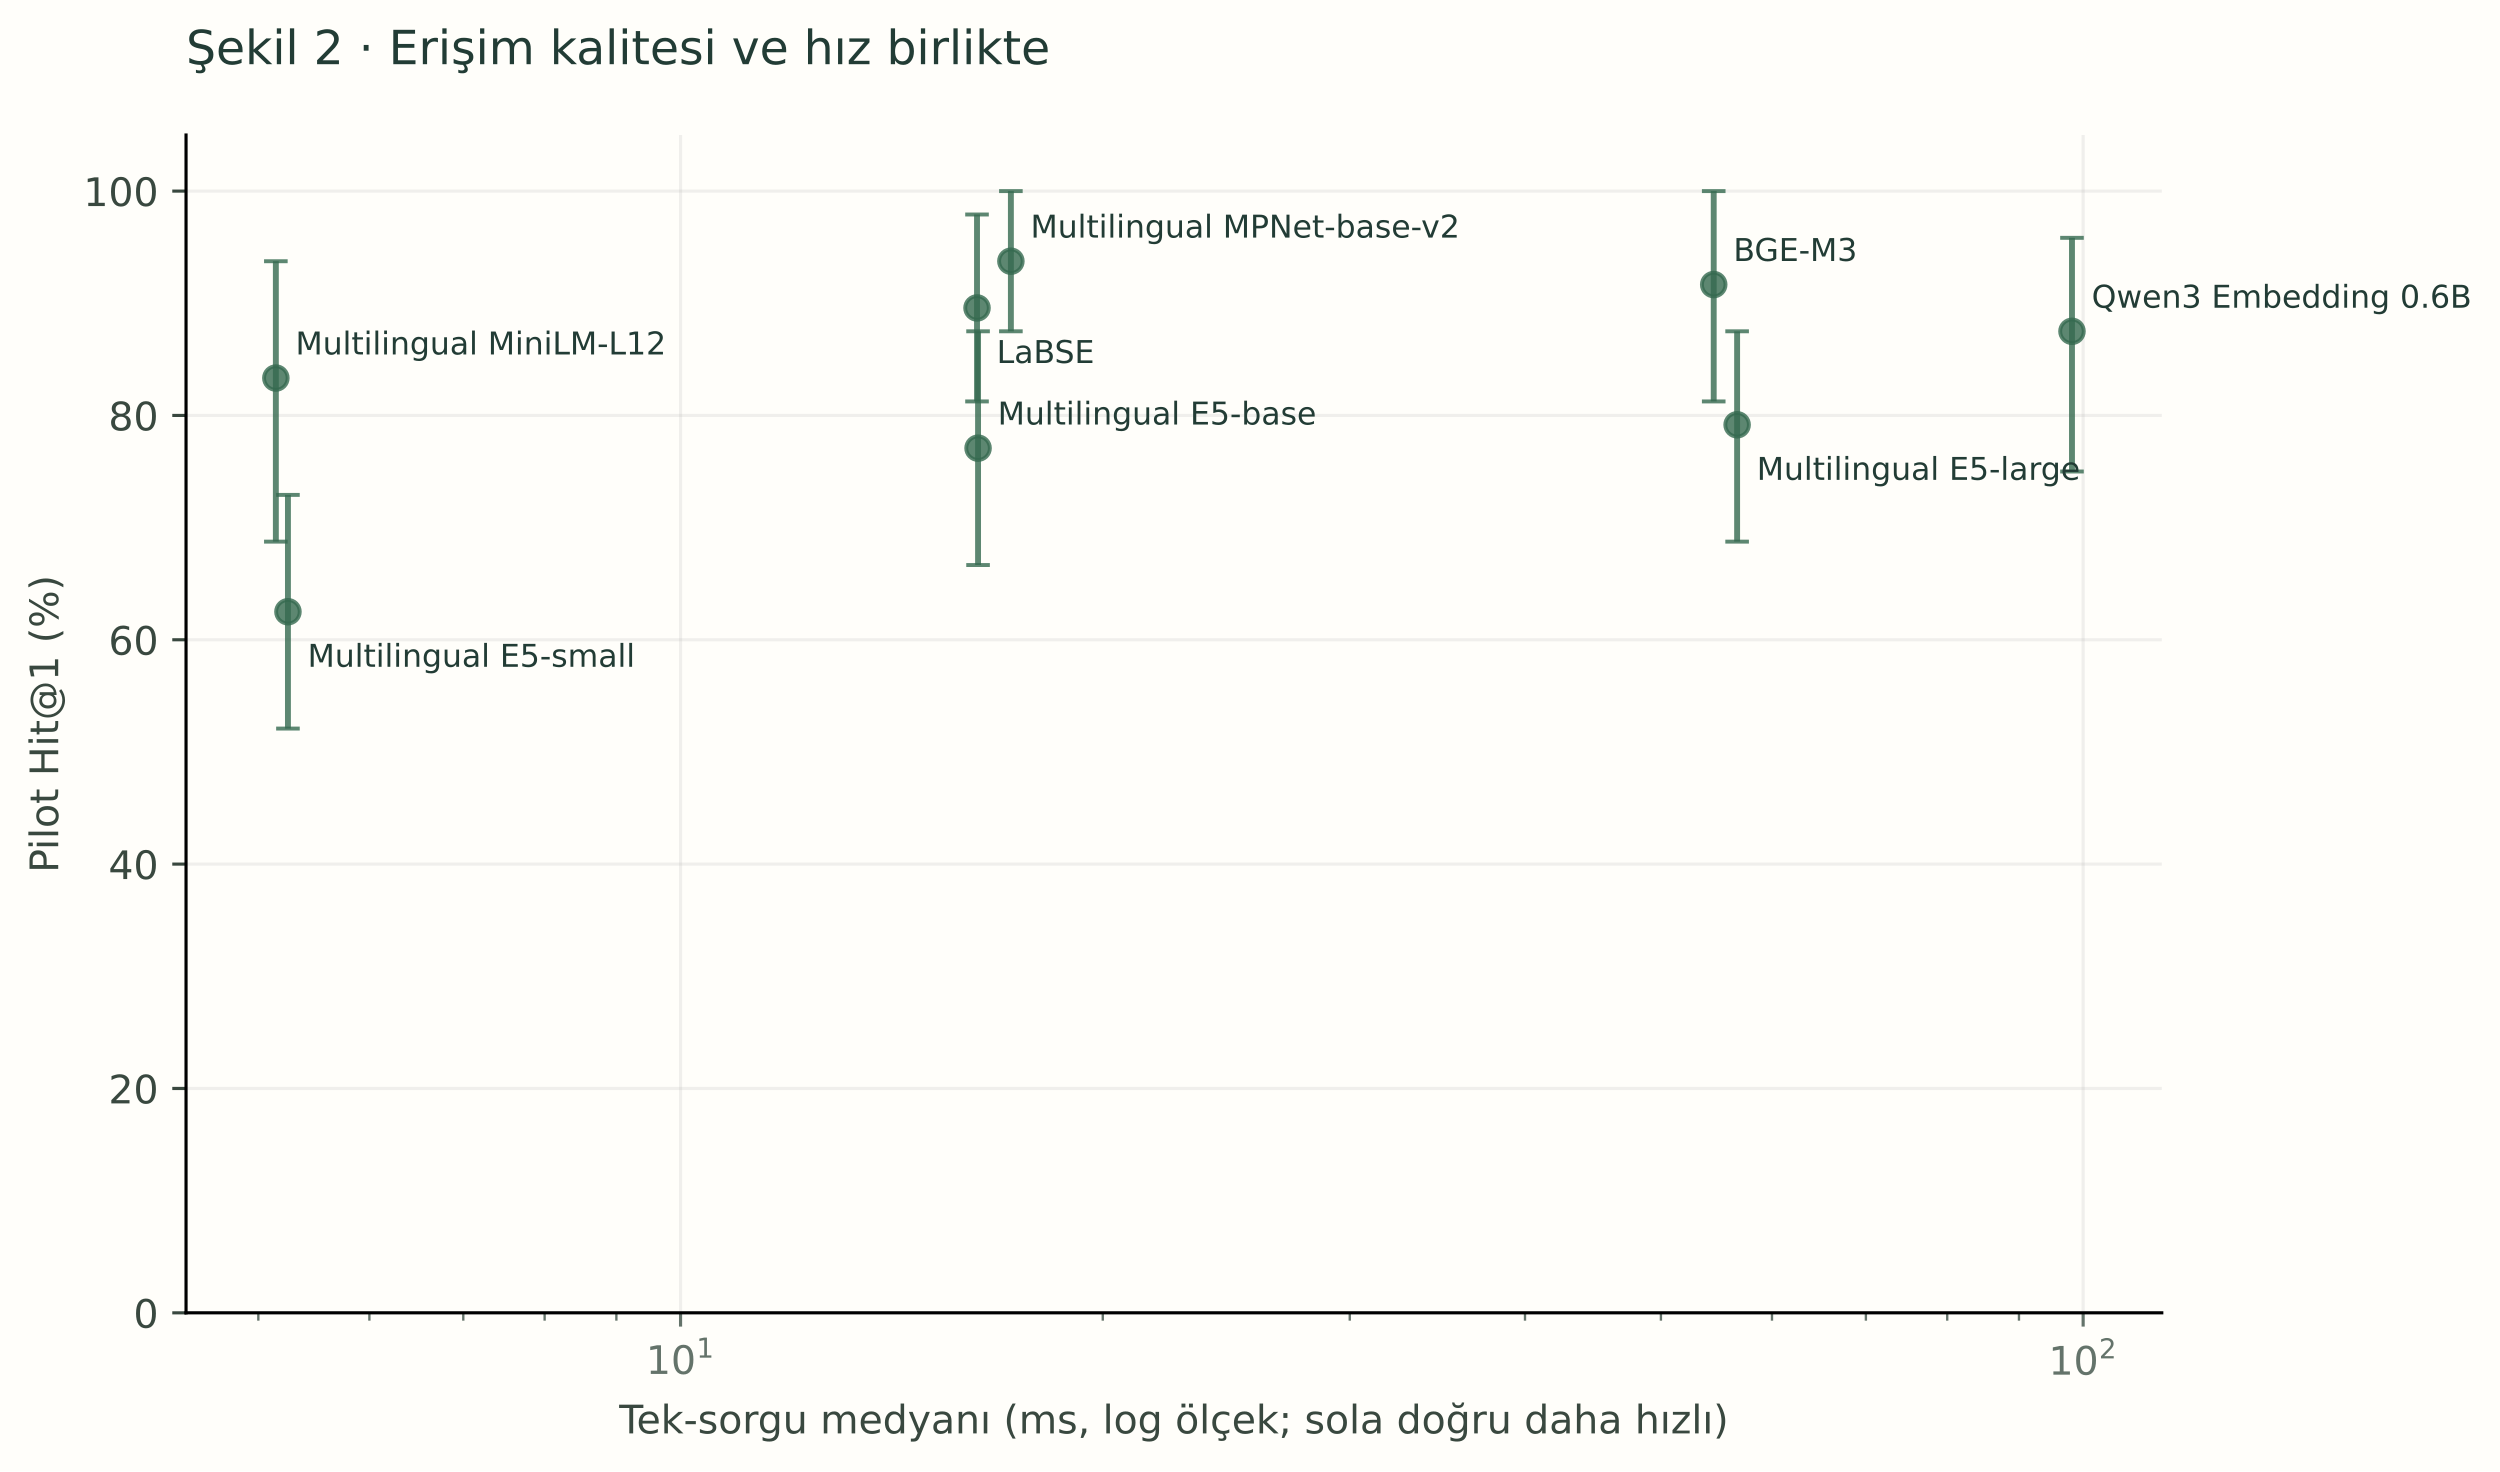
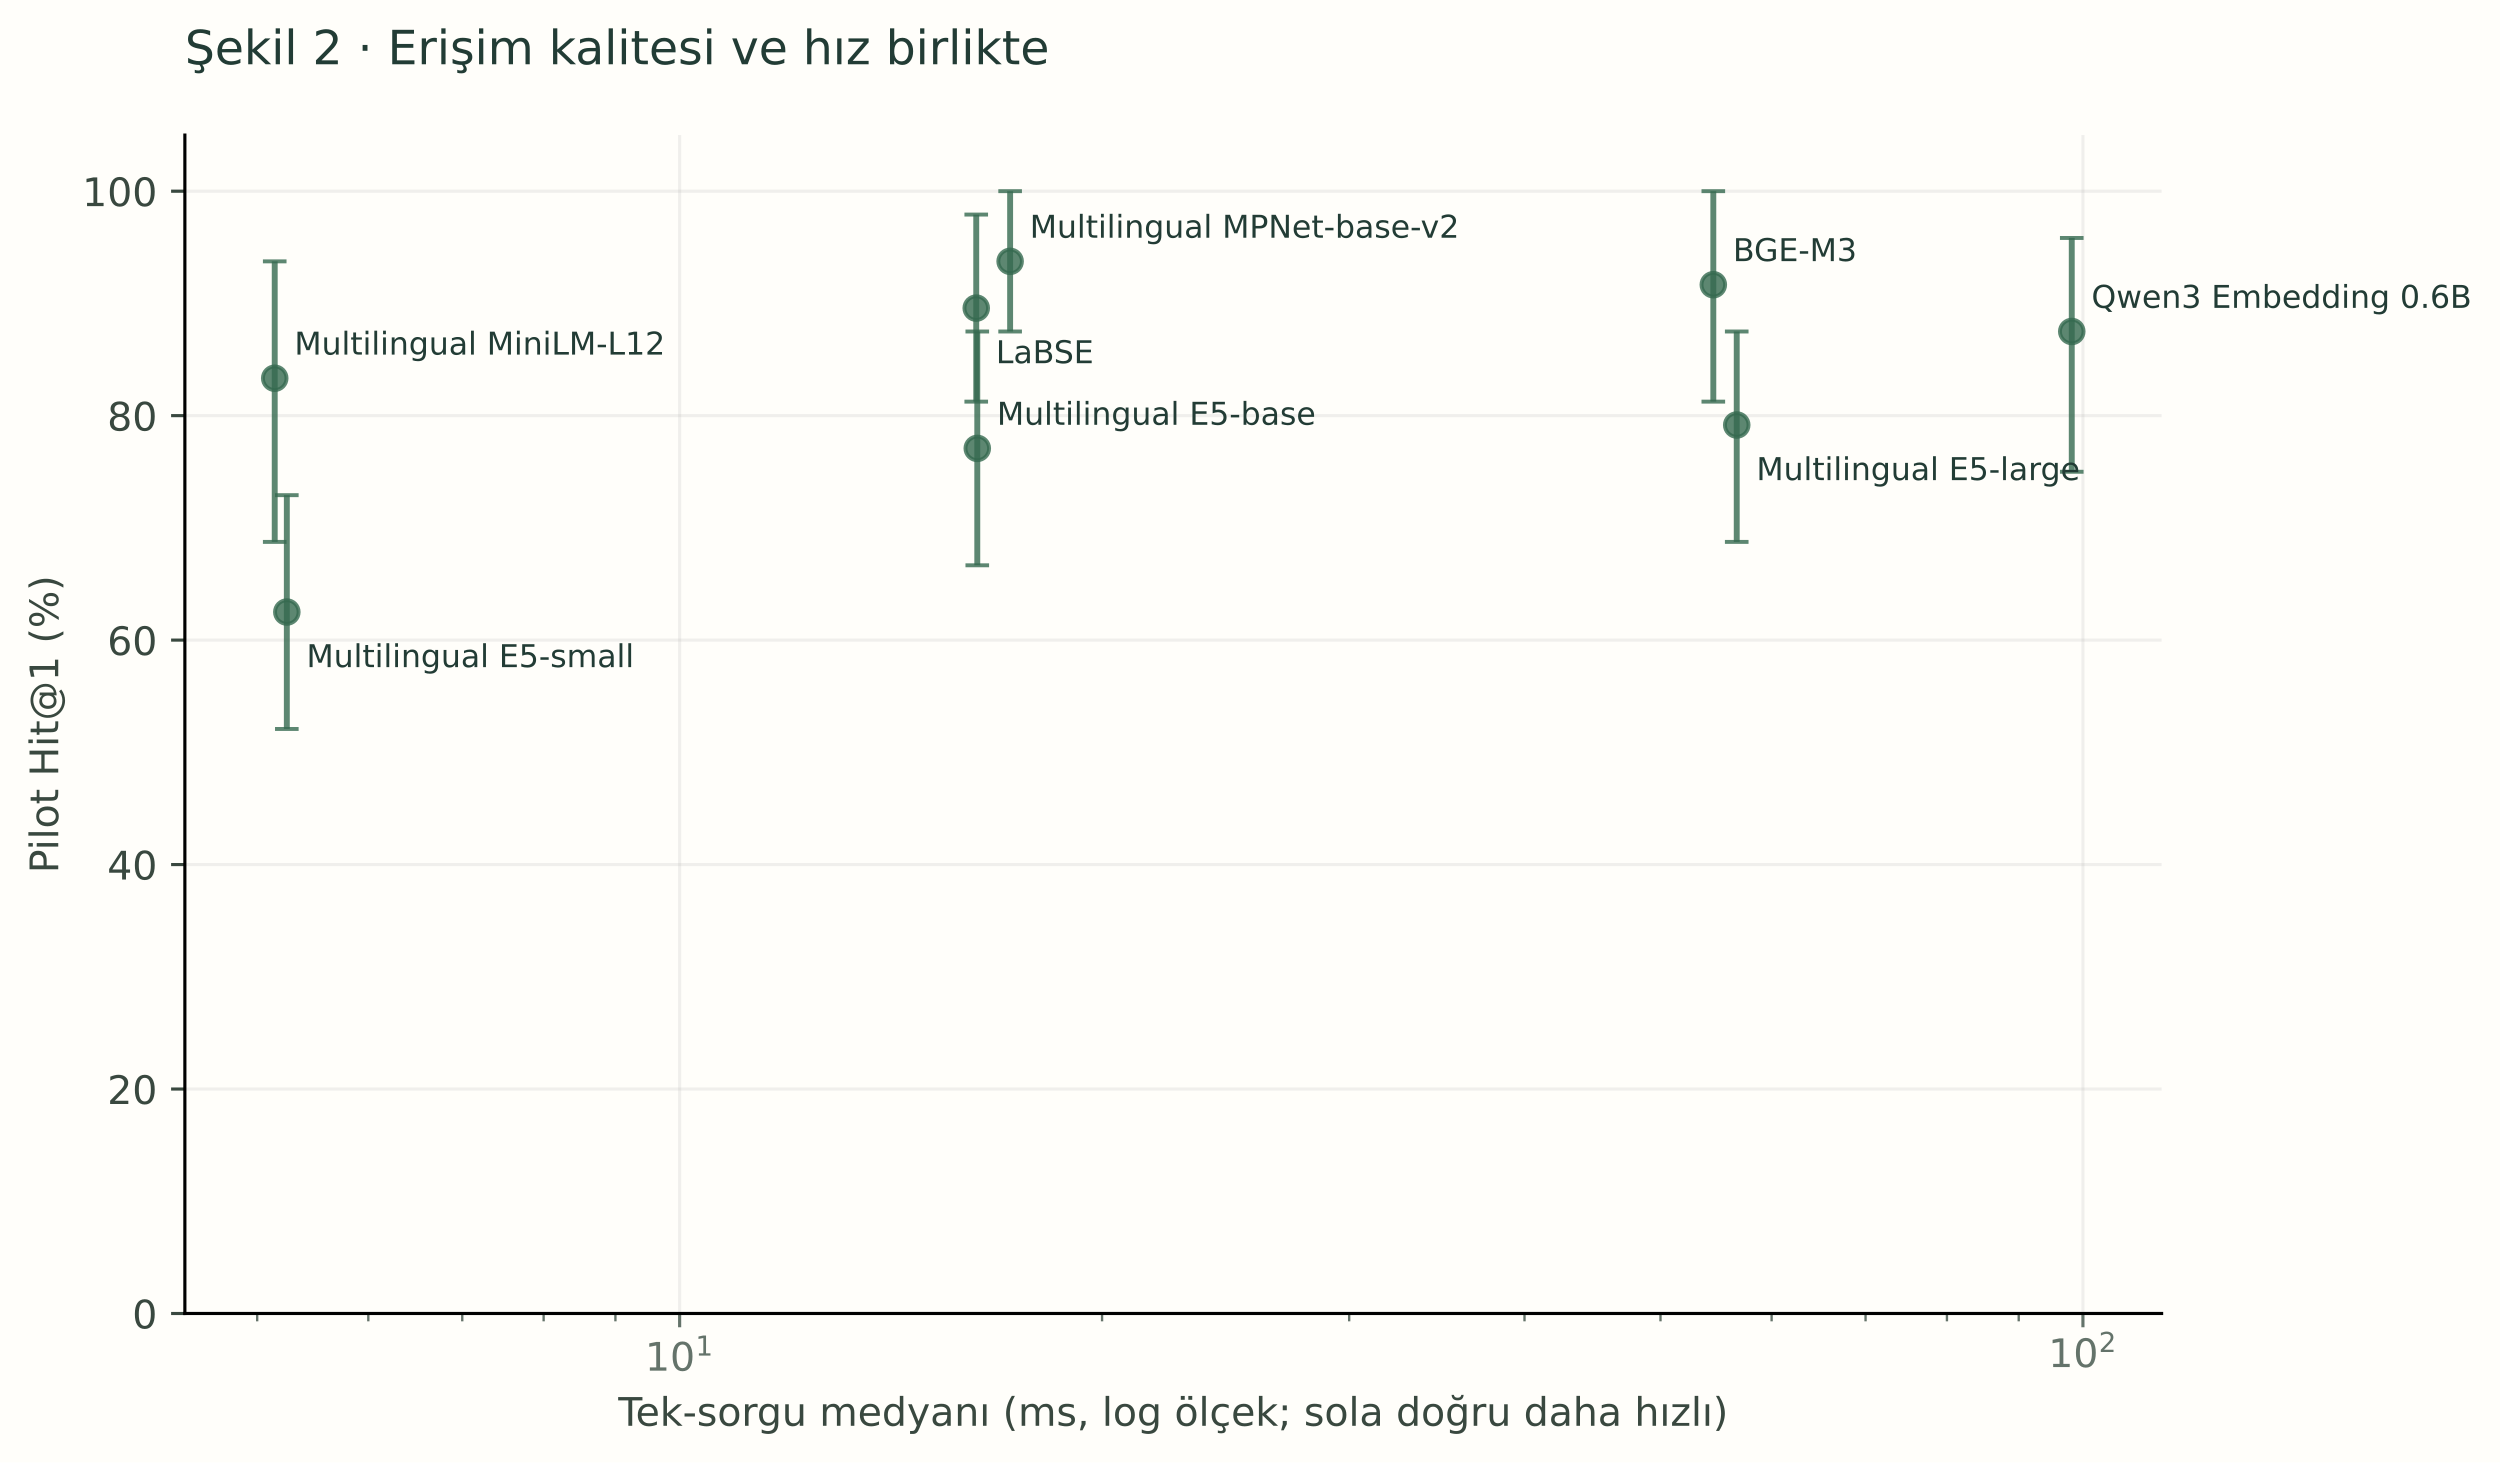
- <svg xmlns="http://www.w3.org/2000/svg" xmlns:xlink="http://www.w3.org/1999/xlink" width="635.457pt" height="373.95pt" viewBox="0 0 635.457 373.95" version="1.1">
+ <svg xmlns="http://www.w3.org/2000/svg" xmlns:xlink="http://www.w3.org/1999/xlink" width="635.135pt" height="371.503pt" viewBox="0 0 635.135 371.503" version="1.1">
  <defs>
    <style type="text/css">*{stroke-linejoin: round; stroke-linecap: butt}</style>
  </defs>
  <g id="figure_1">
    <g id="patch_1">
-       <path d="M 0 373.95  L 635.457 373.95  L 635.457 0  L 0 0  z " style="fill: #fffefa" />
+       <path d="M 0 371.503 L 635.135 371.503 L 635.135 0 L 0 0 z " style="fill: #fffefa" />
    </g>
    <g id="axes_1">
      <g id="patch_2">
-         <path d="M 47.288 333.694  L 549.488 333.694  L 549.488 34.318  L 47.288 34.318  z " style="fill: #fffefa" />
+         <path d="M 46.966 333.694 L 549.166 333.694 L 549.166 34.318 L 46.966 34.318 z " style="fill: #fffefa" />
      </g>
      <g id="matplotlib.axis_1">
        <g id="xtick_1">
          <g id="line2d_1">
-             <path d="M 172.985 333.694  L 172.985 34.318  " clip-path="url(#pa317fb323f)" style="fill: none; stroke: #b0b0b0; stroke-opacity: 0.18; stroke-width: 0.8; stroke-linecap: square" />
+             <path d="M 172.662 333.694 L 172.662 34.318 " clip-path="url(#p6f4ee77a2a)" style="fill: none; stroke: #b0b0b0; stroke-opacity: 0.18; stroke-width: 0.8; stroke-linecap: square" />
          </g>
          <g id="line2d_2">
            <defs>
-               <path id="m58c24689d5" d="M 0 0  L 0 3.5  " style="stroke: #64736a; stroke-width: 0.8" />
+               <path id="m8e8572e0f1" d="M 0 0 L 0 3.5 " style="stroke: #64736a; stroke-width: 0.8" />
            </defs>
            <g>
-               <use xlink:href="#m58c24689d5" x="172.985" y="333.694" style="fill: #64736a; stroke: #64736a; stroke-width: 0.8" />
+               <use xlink:href="#m8e8572e0f1" x="172.662" y="333.694" style="fill: #64736a; stroke: #64736a; stroke-width: 0.8" />
            </g>
          </g>
          <g id="text_1">
-             <g style="fill: #64736a" transform="translate(164.1848 349.9941)">
+             <g style="fill: #64736a" transform="translate(163.8622 348.2926)">
              <text>
-                 <tspan x="0" y="-0.762" style="font-size: 10px; font-family: 'DejaVu Sans'; fill: #64736a">1</tspan>
-                 <tspan x="6.362" y="-0.762" style="font-size: 10px; font-family: 'DejaVu Sans'; fill: #64736a">0</tspan>
-                 <tspan x="12.82" y="-4.892" style="font-size: 7px; font-family: 'DejaVu Sans'; fill: #64736a">1</tspan>
+                 <tspan style="font: 10px 'DejaVu Sans'" x="0 6.362" y="-0.064">10</tspan>
+                 <tspan style="font: 7px 'DejaVu Sans'" x="12.82" y="-3.892">1</tspan>
              </text>
            </g>
          </g>
        </g>
        <g id="xtick_2">
          <g id="line2d_3">
-             <path d="M 529.5 333.694  L 529.5 34.318  " clip-path="url(#pa317fb323f)" style="fill: none; stroke: #b0b0b0; stroke-opacity: 0.18; stroke-width: 0.8; stroke-linecap: square" />
+             <path d="M 529.178 333.694 L 529.178 34.318 " clip-path="url(#p6f4ee77a2a)" style="fill: none; stroke: #b0b0b0; stroke-opacity: 0.18; stroke-width: 0.8; stroke-linecap: square" />
          </g>
          <g id="line2d_4">
            <g>
-               <use xlink:href="#m58c24689d5" x="529.5" y="333.694" style="fill: #64736a; stroke: #64736a; stroke-width: 0.8" />
+               <use xlink:href="#m8e8572e0f1" x="529.178" y="333.694" style="fill: #64736a; stroke: #64736a; stroke-width: 0.8" />
            </g>
          </g>
          <g id="text_2">
-             <g style="fill: #64736a" transform="translate(520.7003 350.0941)">
+             <g style="fill: #64736a" transform="translate(520.3777 348.2926)">
              <text>
-                 <tspan x="0" y="-0.675" style="font-size: 10px; font-family: 'DejaVu Sans'; fill: #64736a">1</tspan>
-                 <tspan x="6.362" y="-0.675" style="font-size: 10px; font-family: 'DejaVu Sans'; fill: #64736a">0</tspan>
-                 <tspan x="12.82" y="-4.805" style="font-size: 7px; font-family: 'DejaVu Sans'; fill: #64736a">2</tspan>
+                 <tspan style="font: 10px 'DejaVu Sans'" x="0 6.362" y="-0.977">10</tspan>
+                 <tspan style="font: 7px 'DejaVu Sans'" x="12.82" y="-4.805">2</tspan>
              </text>
            </g>
          </g>
        </g>
        <g id="xtick_3">
          <g id="line2d_5">
            <defs>
-               <path id="m6a6a7a6821" d="M 0 0  L 0 2  " style="stroke: #64736a; stroke-width: 0.6" />
+               <path id="m4a094c5d0c" d="M 0 0 L 0 2 " style="stroke: #64736a; stroke-width: 0.6" />
            </defs>
            <g>
-               <use xlink:href="#m6a6a7a6821" x="65.663" y="333.694" style="fill: #64736a; stroke: #64736a; stroke-width: 0.6" />
+               <use xlink:href="#m4a094c5d0c" x="65.34" y="333.694" style="fill: #64736a; stroke: #64736a; stroke-width: 0.6" />
            </g>
          </g>
        </g>
        <g id="xtick_4">
          <g id="line2d_6">
            <g>
-               <use xlink:href="#m6a6a7a6821" x="93.892" y="333.694" style="fill: #64736a; stroke: #64736a; stroke-width: 0.6" />
+               <use xlink:href="#m4a094c5d0c" x="93.57" y="333.694" style="fill: #64736a; stroke: #64736a; stroke-width: 0.6" />
            </g>
          </g>
        </g>
        <g id="xtick_5">
          <g id="line2d_7">
            <g>
-               <use xlink:href="#m6a6a7a6821" x="117.76" y="333.694" style="fill: #64736a; stroke: #64736a; stroke-width: 0.6" />
+               <use xlink:href="#m4a094c5d0c" x="117.437" y="333.694" style="fill: #64736a; stroke: #64736a; stroke-width: 0.6" />
            </g>
          </g>
        </g>
        <g id="xtick_6">
          <g id="line2d_8">
            <g>
-               <use xlink:href="#m6a6a7a6821" x="138.435" y="333.694" style="fill: #64736a; stroke: #64736a; stroke-width: 0.6" />
+               <use xlink:href="#m4a094c5d0c" x="138.112" y="333.694" style="fill: #64736a; stroke: #64736a; stroke-width: 0.6" />
            </g>
          </g>
        </g>
        <g id="xtick_7">
          <g id="line2d_9">
            <g>
-               <use xlink:href="#m6a6a7a6821" x="156.672" y="333.694" style="fill: #64736a; stroke: #64736a; stroke-width: 0.6" />
+               <use xlink:href="#m4a094c5d0c" x="156.349" y="333.694" style="fill: #64736a; stroke: #64736a; stroke-width: 0.6" />
            </g>
          </g>
        </g>
        <g id="xtick_8">
          <g id="line2d_10">
            <g>
-               <use xlink:href="#m6a6a7a6821" x="280.307" y="333.694" style="fill: #64736a; stroke: #64736a; stroke-width: 0.6" />
+               <use xlink:href="#m4a094c5d0c" x="279.984" y="333.694" style="fill: #64736a; stroke: #64736a; stroke-width: 0.6" />
            </g>
          </g>
        </g>
        <g id="xtick_9">
          <g id="line2d_11">
            <g>
-               <use xlink:href="#m6a6a7a6821" x="343.086" y="333.694" style="fill: #64736a; stroke: #64736a; stroke-width: 0.6" />
+               <use xlink:href="#m4a094c5d0c" x="342.763" y="333.694" style="fill: #64736a; stroke: #64736a; stroke-width: 0.6" />
            </g>
          </g>
        </g>
        <g id="xtick_10">
          <g id="line2d_12">
            <g>
-               <use xlink:href="#m6a6a7a6821" x="387.629" y="333.694" style="fill: #64736a; stroke: #64736a; stroke-width: 0.6" />
+               <use xlink:href="#m4a094c5d0c" x="387.306" y="333.694" style="fill: #64736a; stroke: #64736a; stroke-width: 0.6" />
            </g>
          </g>
        </g>
        <g id="xtick_11">
          <g id="line2d_13">
            <g>
-               <use xlink:href="#m6a6a7a6821" x="422.178" y="333.694" style="fill: #64736a; stroke: #64736a; stroke-width: 0.6" />
+               <use xlink:href="#m4a094c5d0c" x="421.856" y="333.694" style="fill: #64736a; stroke: #64736a; stroke-width: 0.6" />
            </g>
          </g>
        </g>
        <g id="xtick_12">
          <g id="line2d_14">
            <g>
-               <use xlink:href="#m6a6a7a6821" x="450.408" y="333.694" style="fill: #64736a; stroke: #64736a; stroke-width: 0.6" />
+               <use xlink:href="#m4a094c5d0c" x="450.085" y="333.694" style="fill: #64736a; stroke: #64736a; stroke-width: 0.6" />
            </g>
          </g>
        </g>
        <g id="xtick_13">
          <g id="line2d_15">
            <g>
-               <use xlink:href="#m6a6a7a6821" x="474.275" y="333.694" style="fill: #64736a; stroke: #64736a; stroke-width: 0.6" />
+               <use xlink:href="#m4a094c5d0c" x="473.953" y="333.694" style="fill: #64736a; stroke: #64736a; stroke-width: 0.6" />
            </g>
          </g>
        </g>
        <g id="xtick_14">
          <g id="line2d_16">
            <g>
-               <use xlink:href="#m6a6a7a6821" x="494.95" y="333.694" style="fill: #64736a; stroke: #64736a; stroke-width: 0.6" />
+               <use xlink:href="#m4a094c5d0c" x="494.628" y="333.694" style="fill: #64736a; stroke: #64736a; stroke-width: 0.6" />
            </g>
          </g>
        </g>
        <g id="xtick_15">
          <g id="line2d_17">
            <g>
-               <use xlink:href="#m6a6a7a6821" x="513.187" y="333.694" style="fill: #64736a; stroke: #64736a; stroke-width: 0.6" />
+               <use xlink:href="#m4a094c5d0c" x="512.864" y="333.694" style="fill: #64736a; stroke: #64736a; stroke-width: 0.6" />
            </g>
          </g>
        </g>
        <g id="text_3">
-           <text style="font-size: 10px; font-family: 'DejaVu Sans'; text-anchor: middle; fill: #39483f" x="298.388" y="364.348" transform="rotate(-0 298.3883 364.348)">Tek-sorgu medyanı (ms, log ölçek; sola doğru daha hızlı)</text>
+           <text style="fill: #39483f; font: 10px 'DejaVu Sans'; text-anchor: middle" x="298.066" y="362.224" transform="rotate(-0 298.0656 362.2238)">Tek-sorgu medyanı (ms, log ölçek; sola doğru daha hızlı)</text>
        </g>
      </g>
      <g id="matplotlib.axis_2">
        <g id="ytick_1">
          <g id="line2d_18">
-             <path d="M 47.288 333.694  L 549.488 333.694  " clip-path="url(#pa317fb323f)" style="fill: none; stroke: #b0b0b0; stroke-opacity: 0.18; stroke-width: 0.8; stroke-linecap: square" />
+             <path d="M 46.966 333.694 L 549.166 333.694 " clip-path="url(#p6f4ee77a2a)" style="fill: none; stroke: #b0b0b0; stroke-opacity: 0.18; stroke-width: 0.8; stroke-linecap: square" />
          </g>
          <g id="line2d_19">
            <defs>
-               <path id="m581f5aa23a" d="M 0 0  L -3.5 0  " style="stroke: #39483f; stroke-width: 0.8" />
+               <path id="m0824eddf6f" d="M 0 0 L -3.5 0 " style="stroke: #39483f; stroke-width: 0.8" />
            </defs>
            <g>
-               <use xlink:href="#m581f5aa23a" x="47.288" y="333.694" style="fill: #39483f; stroke: #39483f; stroke-width: 0.8" />
+               <use xlink:href="#m0824eddf6f" x="46.966" y="333.694" style="fill: #39483f; stroke: #39483f; stroke-width: 0.8" />
            </g>
          </g>
          <g id="text_4">
-             <text style="font-size: 10px; font-family: 'DejaVu Sans'; text-anchor: end; fill: #39483f" x="40.288" y="337.493" transform="rotate(-0 40.28828 337.493)">0</text>
+             <text style="fill: #39483f; font: 10px 'DejaVu Sans'; text-anchor: end" x="39.966" y="337.493" transform="rotate(-0 39.96563 337.4933)">0</text>
          </g>
        </g>
        <g id="ytick_2">
          <g id="line2d_20">
-             <path d="M 47.288 276.67  L 549.488 276.67  " clip-path="url(#pa317fb323f)" style="fill: none; stroke: #b0b0b0; stroke-opacity: 0.18; stroke-width: 0.8; stroke-linecap: square" />
+             <path d="M 46.966 276.67 L 549.166 276.67 " clip-path="url(#p6f4ee77a2a)" style="fill: none; stroke: #b0b0b0; stroke-opacity: 0.18; stroke-width: 0.8; stroke-linecap: square" />
          </g>
          <g id="line2d_21">
            <g>
-               <use xlink:href="#m581f5aa23a" x="47.288" y="276.67" style="fill: #39483f; stroke: #39483f; stroke-width: 0.8" />
+               <use xlink:href="#m0824eddf6f" x="46.966" y="276.67" style="fill: #39483f; stroke: #39483f; stroke-width: 0.8" />
            </g>
          </g>
          <g id="text_5">
-             <text style="font-size: 10px; font-family: 'DejaVu Sans'; text-anchor: end; fill: #39483f" x="40.288" y="280.469" transform="rotate(-0 40.28828 280.469)">20</text>
+             <text style="fill: #39483f; font: 10px 'DejaVu Sans'; text-anchor: end" x="39.966" y="280.469" transform="rotate(-0 39.96563 280.4693)">20</text>
          </g>
        </g>
        <g id="ytick_3">
          <g id="line2d_22">
-             <path d="M 47.288 219.646  L 549.488 219.646  " clip-path="url(#pa317fb323f)" style="fill: none; stroke: #b0b0b0; stroke-opacity: 0.18; stroke-width: 0.8; stroke-linecap: square" />
+             <path d="M 46.966 219.646 L 549.166 219.646 " clip-path="url(#p6f4ee77a2a)" style="fill: none; stroke: #b0b0b0; stroke-opacity: 0.18; stroke-width: 0.8; stroke-linecap: square" />
          </g>
          <g id="line2d_23">
            <g>
-               <use xlink:href="#m581f5aa23a" x="47.288" y="219.646" style="fill: #39483f; stroke: #39483f; stroke-width: 0.8" />
+               <use xlink:href="#m0824eddf6f" x="46.966" y="219.646" style="fill: #39483f; stroke: #39483f; stroke-width: 0.8" />
            </g>
          </g>
          <g id="text_6">
-             <text style="font-size: 10px; font-family: 'DejaVu Sans'; text-anchor: end; fill: #39483f" x="40.288" y="223.445" transform="rotate(-0 40.28828 223.445)">40</text>
+             <text style="fill: #39483f; font: 10px 'DejaVu Sans'; text-anchor: end" x="39.966" y="223.445" transform="rotate(-0 39.96563 223.4453)">40</text>
          </g>
        </g>
        <g id="ytick_4">
          <g id="line2d_24">
-             <path d="M 47.288 162.622  L 549.488 162.622  " clip-path="url(#pa317fb323f)" style="fill: none; stroke: #b0b0b0; stroke-opacity: 0.18; stroke-width: 0.8; stroke-linecap: square" />
+             <path d="M 46.966 162.622 L 549.166 162.622 " clip-path="url(#p6f4ee77a2a)" style="fill: none; stroke: #b0b0b0; stroke-opacity: 0.18; stroke-width: 0.8; stroke-linecap: square" />
          </g>
          <g id="line2d_25">
            <g>
-               <use xlink:href="#m581f5aa23a" x="47.288" y="162.622" style="fill: #39483f; stroke: #39483f; stroke-width: 0.8" />
+               <use xlink:href="#m0824eddf6f" x="46.966" y="162.622" style="fill: #39483f; stroke: #39483f; stroke-width: 0.8" />
            </g>
          </g>
          <g id="text_7">
-             <text style="font-size: 10px; font-family: 'DejaVu Sans'; text-anchor: end; fill: #39483f" x="40.288" y="166.421" transform="rotate(-0 40.28828 166.421)">60</text>
+             <text style="fill: #39483f; font: 10px 'DejaVu Sans'; text-anchor: end" x="39.966" y="166.421" transform="rotate(-0 39.96563 166.4213)">60</text>
          </g>
        </g>
        <g id="ytick_5">
          <g id="line2d_26">
-             <path d="M 47.288 105.598  L 549.488 105.598  " clip-path="url(#pa317fb323f)" style="fill: none; stroke: #b0b0b0; stroke-opacity: 0.18; stroke-width: 0.8; stroke-linecap: square" />
+             <path d="M 46.966 105.598 L 549.166 105.598 " clip-path="url(#p6f4ee77a2a)" style="fill: none; stroke: #b0b0b0; stroke-opacity: 0.18; stroke-width: 0.8; stroke-linecap: square" />
          </g>
          <g id="line2d_27">
            <g>
-               <use xlink:href="#m581f5aa23a" x="47.288" y="105.598" style="fill: #39483f; stroke: #39483f; stroke-width: 0.8" />
+               <use xlink:href="#m0824eddf6f" x="46.966" y="105.598" style="fill: #39483f; stroke: #39483f; stroke-width: 0.8" />
            </g>
          </g>
          <g id="text_8">
-             <text style="font-size: 10px; font-family: 'DejaVu Sans'; text-anchor: end; fill: #39483f" x="40.288" y="109.397" transform="rotate(-0 40.28828 109.397)">80</text>
+             <text style="fill: #39483f; font: 10px 'DejaVu Sans'; text-anchor: end" x="39.966" y="109.397" transform="rotate(-0 39.96563 109.3973)">80</text>
          </g>
        </g>
        <g id="ytick_6">
          <g id="line2d_28">
-             <path d="M 47.288 48.574  L 549.488 48.574  " clip-path="url(#pa317fb323f)" style="fill: none; stroke: #b0b0b0; stroke-opacity: 0.18; stroke-width: 0.8; stroke-linecap: square" />
+             <path d="M 46.966 48.574 L 549.166 48.574 " clip-path="url(#p6f4ee77a2a)" style="fill: none; stroke: #b0b0b0; stroke-opacity: 0.18; stroke-width: 0.8; stroke-linecap: square" />
          </g>
          <g id="line2d_29">
            <g>
-               <use xlink:href="#m581f5aa23a" x="47.288" y="48.574" style="fill: #39483f; stroke: #39483f; stroke-width: 0.8" />
+               <use xlink:href="#m0824eddf6f" x="46.966" y="48.574" style="fill: #39483f; stroke: #39483f; stroke-width: 0.8" />
            </g>
          </g>
          <g id="text_9">
-             <text style="font-size: 10px; font-family: 'DejaVu Sans'; text-anchor: end; fill: #39483f" x="40.288" y="52.373" transform="rotate(-0 40.28828 52.37295)">100</text>
+             <text style="fill: #39483f; font: 10px 'DejaVu Sans'; text-anchor: end" x="39.966" y="52.373" transform="rotate(-0 39.96563 52.37334)">100</text>
          </g>
        </g>
        <g id="text_10">
-           <text style="font-size: 10px; font-family: 'DejaVu Sans'; text-anchor: middle; fill: #39483f" x="14.798" y="184.006" transform="rotate(-90 14.79844 184.0061)">Pilot Hit@1 (%)</text>
+           <text style="fill: #39483f; font: 10px 'DejaVu Sans'; text-anchor: middle" x="14.798" y="184.006" transform="rotate(-90 14.79844 184.0061)">Pilot Hit@1 (%)</text>
        </g>
      </g>
      <g id="LineCollection_1">
-         <path d="M 70.116 137.674  L 70.116 66.394  " clip-path="url(#pa317fb323f)" style="fill: none; stroke: #35694f; stroke-opacity: 0.8; stroke-width: 1.5" />
+         <path d="M 69.793 137.674 L 69.793 66.394 " clip-path="url(#p6f4ee77a2a)" style="fill: none; stroke: #35694f; stroke-opacity: 0.8; stroke-width: 1.5" />
      </g>
      <g id="line2d_30">
        <defs>
-           <path id="m9854d8a685" d="M 3 0  L -3 -0  " style="stroke: #35694f; stroke-opacity: 0.8" />
+           <path id="mb390c69d91" d="M 3 0 L -3 -0 " style="stroke: #35694f; stroke-opacity: 0.8" />
        </defs>
-         <g clip-path="url(#pa317fb323f)">
-           <use xlink:href="#m9854d8a685" x="70.116" y="137.674" style="fill: #35694f; fill-opacity: 0.8; stroke: #35694f; stroke-opacity: 0.8" />
+         <g clip-path="url(#p6f4ee77a2a)">
+           <use xlink:href="#mb390c69d91" x="69.793" y="137.674" style="fill: #35694f; fill-opacity: 0.8; stroke: #35694f; stroke-opacity: 0.8" />
        </g>
      </g>
      <g id="line2d_31">
-         <g clip-path="url(#pa317fb323f)">
-           <use xlink:href="#m9854d8a685" x="70.116" y="66.394" style="fill: #35694f; fill-opacity: 0.8; stroke: #35694f; stroke-opacity: 0.8" />
+         <g clip-path="url(#p6f4ee77a2a)">
+           <use xlink:href="#mb390c69d91" x="69.793" y="66.394" style="fill: #35694f; fill-opacity: 0.8; stroke: #35694f; stroke-opacity: 0.8" />
        </g>
      </g>
      <g id="LineCollection_2">
-         <path d="M 256.949 84.214  L 256.949 48.574  " clip-path="url(#pa317fb323f)" style="fill: none; stroke: #35694f; stroke-opacity: 0.8; stroke-width: 1.5" />
+         <path d="M 256.626 84.214 L 256.626 48.574 " clip-path="url(#p6f4ee77a2a)" style="fill: none; stroke: #35694f; stroke-opacity: 0.8; stroke-width: 1.5" />
      </g>
      <g id="line2d_32">
-         <g clip-path="url(#pa317fb323f)">
-           <use xlink:href="#m9854d8a685" x="256.949" y="84.214" style="fill: #35694f; fill-opacity: 0.8; stroke: #35694f; stroke-opacity: 0.8" />
+         <g clip-path="url(#p6f4ee77a2a)">
+           <use xlink:href="#mb390c69d91" x="256.626" y="84.214" style="fill: #35694f; fill-opacity: 0.8; stroke: #35694f; stroke-opacity: 0.8" />
        </g>
      </g>
      <g id="line2d_33">
-         <g clip-path="url(#pa317fb323f)">
-           <use xlink:href="#m9854d8a685" x="256.949" y="48.574" style="fill: #35694f; fill-opacity: 0.8; stroke: #35694f; stroke-opacity: 0.8" />
+         <g clip-path="url(#p6f4ee77a2a)">
+           <use xlink:href="#mb390c69d91" x="256.626" y="48.574" style="fill: #35694f; fill-opacity: 0.8; stroke: #35694f; stroke-opacity: 0.8" />
        </g>
      </g>
      <g id="LineCollection_3">
-         <path d="M 73.19 185.194  L 73.19 125.794  " clip-path="url(#pa317fb323f)" style="fill: none; stroke: #35694f; stroke-opacity: 0.8; stroke-width: 1.5" />
+         <path d="M 72.868 185.194 L 72.868 125.794 " clip-path="url(#p6f4ee77a2a)" style="fill: none; stroke: #35694f; stroke-opacity: 0.8; stroke-width: 1.5" />
      </g>
      <g id="line2d_34">
-         <g clip-path="url(#pa317fb323f)">
-           <use xlink:href="#m9854d8a685" x="73.19" y="185.194" style="fill: #35694f; fill-opacity: 0.8; stroke: #35694f; stroke-opacity: 0.8" />
+         <g clip-path="url(#p6f4ee77a2a)">
+           <use xlink:href="#mb390c69d91" x="72.868" y="185.194" style="fill: #35694f; fill-opacity: 0.8; stroke: #35694f; stroke-opacity: 0.8" />
        </g>
      </g>
      <g id="line2d_35">
-         <g clip-path="url(#pa317fb323f)">
-           <use xlink:href="#m9854d8a685" x="73.19" y="125.794" style="fill: #35694f; fill-opacity: 0.8; stroke: #35694f; stroke-opacity: 0.8" />
+         <g clip-path="url(#p6f4ee77a2a)">
+           <use xlink:href="#mb390c69d91" x="72.868" y="125.794" style="fill: #35694f; fill-opacity: 0.8; stroke: #35694f; stroke-opacity: 0.8" />
        </g>
      </g>
      <g id="LineCollection_4">
-         <path d="M 248.605 143.614  L 248.605 84.214  " clip-path="url(#pa317fb323f)" style="fill: none; stroke: #35694f; stroke-opacity: 0.8; stroke-width: 1.5" />
+         <path d="M 248.282 143.614 L 248.282 84.214 " clip-path="url(#p6f4ee77a2a)" style="fill: none; stroke: #35694f; stroke-opacity: 0.8; stroke-width: 1.5" />
      </g>
      <g id="line2d_36">
-         <g clip-path="url(#pa317fb323f)">
-           <use xlink:href="#m9854d8a685" x="248.605" y="143.614" style="fill: #35694f; fill-opacity: 0.8; stroke: #35694f; stroke-opacity: 0.8" />
+         <g clip-path="url(#p6f4ee77a2a)">
+           <use xlink:href="#mb390c69d91" x="248.282" y="143.614" style="fill: #35694f; fill-opacity: 0.8; stroke: #35694f; stroke-opacity: 0.8" />
        </g>
      </g>
      <g id="line2d_37">
-         <g clip-path="url(#pa317fb323f)">
-           <use xlink:href="#m9854d8a685" x="248.605" y="84.214" style="fill: #35694f; fill-opacity: 0.8; stroke: #35694f; stroke-opacity: 0.8" />
+         <g clip-path="url(#p6f4ee77a2a)">
+           <use xlink:href="#mb390c69d91" x="248.282" y="84.214" style="fill: #35694f; fill-opacity: 0.8; stroke: #35694f; stroke-opacity: 0.8" />
        </g>
      </g>
      <g id="LineCollection_5">
-         <path d="M 441.545 137.674  L 441.545 84.214  " clip-path="url(#pa317fb323f)" style="fill: none; stroke: #35694f; stroke-opacity: 0.8; stroke-width: 1.5" />
+         <path d="M 441.222 137.674 L 441.222 84.214 " clip-path="url(#p6f4ee77a2a)" style="fill: none; stroke: #35694f; stroke-opacity: 0.8; stroke-width: 1.5" />
      </g>
      <g id="line2d_38">
-         <g clip-path="url(#pa317fb323f)">
-           <use xlink:href="#m9854d8a685" x="441.545" y="137.674" style="fill: #35694f; fill-opacity: 0.8; stroke: #35694f; stroke-opacity: 0.8" />
+         <g clip-path="url(#p6f4ee77a2a)">
+           <use xlink:href="#mb390c69d91" x="441.222" y="137.674" style="fill: #35694f; fill-opacity: 0.8; stroke: #35694f; stroke-opacity: 0.8" />
        </g>
      </g>
      <g id="line2d_39">
-         <g clip-path="url(#pa317fb323f)">
-           <use xlink:href="#m9854d8a685" x="441.545" y="84.214" style="fill: #35694f; fill-opacity: 0.8; stroke: #35694f; stroke-opacity: 0.8" />
+         <g clip-path="url(#p6f4ee77a2a)">
+           <use xlink:href="#mb390c69d91" x="441.222" y="84.214" style="fill: #35694f; fill-opacity: 0.8; stroke: #35694f; stroke-opacity: 0.8" />
        </g>
      </g>
      <g id="LineCollection_6">
-         <path d="M 435.597 102.034  L 435.597 48.574  " clip-path="url(#pa317fb323f)" style="fill: none; stroke: #35694f; stroke-opacity: 0.8; stroke-width: 1.5" />
+         <path d="M 435.274 102.034 L 435.274 48.574 " clip-path="url(#p6f4ee77a2a)" style="fill: none; stroke: #35694f; stroke-opacity: 0.8; stroke-width: 1.5" />
      </g>
      <g id="line2d_40">
-         <g clip-path="url(#pa317fb323f)">
-           <use xlink:href="#m9854d8a685" x="435.597" y="102.034" style="fill: #35694f; fill-opacity: 0.8; stroke: #35694f; stroke-opacity: 0.8" />
+         <g clip-path="url(#p6f4ee77a2a)">
+           <use xlink:href="#mb390c69d91" x="435.274" y="102.034" style="fill: #35694f; fill-opacity: 0.8; stroke: #35694f; stroke-opacity: 0.8" />
        </g>
      </g>
      <g id="line2d_41">
-         <g clip-path="url(#pa317fb323f)">
-           <use xlink:href="#m9854d8a685" x="435.597" y="48.574" style="fill: #35694f; fill-opacity: 0.8; stroke: #35694f; stroke-opacity: 0.8" />
+         <g clip-path="url(#p6f4ee77a2a)">
+           <use xlink:href="#mb390c69d91" x="435.274" y="48.574" style="fill: #35694f; fill-opacity: 0.8; stroke: #35694f; stroke-opacity: 0.8" />
        </g>
      </g>
      <g id="LineCollection_7">
-         <path d="M 526.661 119.854  L 526.661 60.454  " clip-path="url(#pa317fb323f)" style="fill: none; stroke: #35694f; stroke-opacity: 0.8; stroke-width: 1.5" />
+         <path d="M 526.338 119.854 L 526.338 60.454 " clip-path="url(#p6f4ee77a2a)" style="fill: none; stroke: #35694f; stroke-opacity: 0.8; stroke-width: 1.5" />
      </g>
      <g id="line2d_42">
-         <g clip-path="url(#pa317fb323f)">
-           <use xlink:href="#m9854d8a685" x="526.661" y="119.854" style="fill: #35694f; fill-opacity: 0.8; stroke: #35694f; stroke-opacity: 0.8" />
+         <g clip-path="url(#p6f4ee77a2a)">
+           <use xlink:href="#mb390c69d91" x="526.338" y="119.854" style="fill: #35694f; fill-opacity: 0.8; stroke: #35694f; stroke-opacity: 0.8" />
        </g>
      </g>
      <g id="line2d_43">
-         <g clip-path="url(#pa317fb323f)">
-           <use xlink:href="#m9854d8a685" x="526.661" y="60.454" style="fill: #35694f; fill-opacity: 0.8; stroke: #35694f; stroke-opacity: 0.8" />
+         <g clip-path="url(#p6f4ee77a2a)">
+           <use xlink:href="#mb390c69d91" x="526.338" y="60.454" style="fill: #35694f; fill-opacity: 0.8; stroke: #35694f; stroke-opacity: 0.8" />
        </g>
      </g>
      <g id="LineCollection_8">
-         <path d="M 248.34 102.034  L 248.34 54.514  " clip-path="url(#pa317fb323f)" style="fill: none; stroke: #35694f; stroke-opacity: 0.8; stroke-width: 1.5" />
+         <path d="M 248.017 102.034 L 248.017 54.514 " clip-path="url(#p6f4ee77a2a)" style="fill: none; stroke: #35694f; stroke-opacity: 0.8; stroke-width: 1.5" />
      </g>
      <g id="line2d_44">
-         <g clip-path="url(#pa317fb323f)">
-           <use xlink:href="#m9854d8a685" x="248.34" y="102.034" style="fill: #35694f; fill-opacity: 0.8; stroke: #35694f; stroke-opacity: 0.8" />
+         <g clip-path="url(#p6f4ee77a2a)">
+           <use xlink:href="#mb390c69d91" x="248.017" y="102.034" style="fill: #35694f; fill-opacity: 0.8; stroke: #35694f; stroke-opacity: 0.8" />
        </g>
      </g>
      <g id="line2d_45">
-         <g clip-path="url(#pa317fb323f)">
-           <use xlink:href="#m9854d8a685" x="248.34" y="54.514" style="fill: #35694f; fill-opacity: 0.8; stroke: #35694f; stroke-opacity: 0.8" />
+         <g clip-path="url(#p6f4ee77a2a)">
+           <use xlink:href="#mb390c69d91" x="248.017" y="54.514" style="fill: #35694f; fill-opacity: 0.8; stroke: #35694f; stroke-opacity: 0.8" />
        </g>
      </g>
      <g id="line2d_46">
        <defs>
-           <path id="m2291f4e2cf" d="M 0 3  C 0.796 3 1.559 2.684 2.121 2.121  C 2.684 1.559 3 0.796 3 0  C 3 -0.796 2.684 -1.559 2.121 -2.121  C 1.559 -2.684 0.796 -3 0 -3  C -0.796 -3 -1.559 -2.684 -2.121 -2.121  C -2.684 -1.559 -3 -0.796 -3 0  C -3 0.796 -2.684 1.559 -2.121 2.121  C -1.559 2.684 -0.796 3 0 3  z " style="stroke: #35694f; stroke-opacity: 0.8" />
+           <path id="m8339533676" d="M 0 3 C 0.796 3 1.559 2.684 2.121 2.121 C 2.684 1.559 3 0.796 3 0 C 3 -0.796 2.684 -1.559 2.121 -2.121 C 1.559 -2.684 0.796 -3 0 -3 C -0.796 -3 -1.559 -2.684 -2.121 -2.121 C -2.684 -1.559 -3 -0.796 -3 0 C -3 0.796 -2.684 1.559 -2.121 2.121 C -1.559 2.684 -0.796 3 0 3 z " style="stroke: #35694f; stroke-opacity: 0.8" />
        </defs>
-         <g clip-path="url(#pa317fb323f)">
-           <use xlink:href="#m2291f4e2cf" x="70.116" y="96.094" style="fill: #35694f; fill-opacity: 0.8; stroke: #35694f; stroke-opacity: 0.8" />
+         <g clip-path="url(#p6f4ee77a2a)">
+           <use xlink:href="#m8339533676" x="69.793" y="96.094" style="fill: #35694f; fill-opacity: 0.8; stroke: #35694f; stroke-opacity: 0.8" />
        </g>
      </g>
      <g id="line2d_47">
-         <g clip-path="url(#pa317fb323f)">
-           <use xlink:href="#m2291f4e2cf" x="256.949" y="66.394" style="fill: #35694f; fill-opacity: 0.8; stroke: #35694f; stroke-opacity: 0.8" />
+         <g clip-path="url(#p6f4ee77a2a)">
+           <use xlink:href="#m8339533676" x="256.626" y="66.394" style="fill: #35694f; fill-opacity: 0.8; stroke: #35694f; stroke-opacity: 0.8" />
        </g>
      </g>
      <g id="line2d_48">
-         <g clip-path="url(#pa317fb323f)">
-           <use xlink:href="#m2291f4e2cf" x="73.19" y="155.494" style="fill: #35694f; fill-opacity: 0.8; stroke: #35694f; stroke-opacity: 0.8" />
+         <g clip-path="url(#p6f4ee77a2a)">
+           <use xlink:href="#m8339533676" x="72.868" y="155.494" style="fill: #35694f; fill-opacity: 0.8; stroke: #35694f; stroke-opacity: 0.8" />
        </g>
      </g>
      <g id="line2d_49">
-         <g clip-path="url(#pa317fb323f)">
-           <use xlink:href="#m2291f4e2cf" x="248.605" y="113.914" style="fill: #35694f; fill-opacity: 0.8; stroke: #35694f; stroke-opacity: 0.8" />
+         <g clip-path="url(#p6f4ee77a2a)">
+           <use xlink:href="#m8339533676" x="248.282" y="113.914" style="fill: #35694f; fill-opacity: 0.8; stroke: #35694f; stroke-opacity: 0.8" />
        </g>
      </g>
      <g id="line2d_50">
-         <g clip-path="url(#pa317fb323f)">
-           <use xlink:href="#m2291f4e2cf" x="441.545" y="107.974" style="fill: #35694f; fill-opacity: 0.8; stroke: #35694f; stroke-opacity: 0.8" />
+         <g clip-path="url(#p6f4ee77a2a)">
+           <use xlink:href="#m8339533676" x="441.222" y="107.974" style="fill: #35694f; fill-opacity: 0.8; stroke: #35694f; stroke-opacity: 0.8" />
        </g>
      </g>
      <g id="line2d_51">
-         <g clip-path="url(#pa317fb323f)">
-           <use xlink:href="#m2291f4e2cf" x="435.597" y="72.334" style="fill: #35694f; fill-opacity: 0.8; stroke: #35694f; stroke-opacity: 0.8" />
+         <g clip-path="url(#p6f4ee77a2a)">
+           <use xlink:href="#m8339533676" x="435.274" y="72.334" style="fill: #35694f; fill-opacity: 0.8; stroke: #35694f; stroke-opacity: 0.8" />
        </g>
      </g>
      <g id="line2d_52">
-         <g clip-path="url(#pa317fb323f)">
-           <use xlink:href="#m2291f4e2cf" x="526.661" y="84.214" style="fill: #35694f; fill-opacity: 0.8; stroke: #35694f; stroke-opacity: 0.8" />
+         <g clip-path="url(#p6f4ee77a2a)">
+           <use xlink:href="#m8339533676" x="526.338" y="84.214" style="fill: #35694f; fill-opacity: 0.8; stroke: #35694f; stroke-opacity: 0.8" />
        </g>
      </g>
      <g id="line2d_53">
-         <g clip-path="url(#pa317fb323f)">
-           <use xlink:href="#m2291f4e2cf" x="248.34" y="78.274" style="fill: #35694f; fill-opacity: 0.8; stroke: #35694f; stroke-opacity: 0.8" />
+         <g clip-path="url(#p6f4ee77a2a)">
+           <use xlink:href="#m8339533676" x="248.017" y="78.274" style="fill: #35694f; fill-opacity: 0.8; stroke: #35694f; stroke-opacity: 0.8" />
        </g>
      </g>
      <g id="patch_3">
-         <path d="M 47.288 333.694  L 47.288 34.318  " style="fill: none; stroke: #000000; stroke-width: 0.8; stroke-linejoin: miter; stroke-linecap: square" />
+         <path d="M 46.966 333.694 L 46.966 34.318 " style="fill: none; stroke: #000000; stroke-width: 0.8; stroke-linejoin: miter; stroke-linecap: square" />
      </g>
      <g id="patch_4">
-         <path d="M 47.288 333.694  L 549.488 333.694  " style="fill: none; stroke: #000000; stroke-width: 0.8; stroke-linejoin: miter; stroke-linecap: square" />
+         <path d="M 46.966 333.694 L 549.166 333.694 " style="fill: none; stroke: #000000; stroke-width: 0.8; stroke-linejoin: miter; stroke-linecap: square" />
      </g>
      <g id="text_11">
-         <text style="font-size: 8px; font-family: 'DejaVu Sans'; text-anchor: start; fill: #223c35" x="75.116" y="90.094" transform="rotate(-0 75.11555 90.09413)">Multilingual MiniLM-L12</text>
+         <text style="fill: #223c35; font: 8px 'DejaVu Sans'; text-anchor: start" x="74.793" y="90.094" transform="rotate(-0 74.7929 90.09413)">Multilingual MiniLM-L12</text>
      </g>
      <g id="text_12">
-         <text style="font-size: 8px; font-family: 'DejaVu Sans'; text-anchor: start; fill: #223c35" x="261.949" y="60.394" transform="rotate(-0 261.9489 60.39413)">Multilingual MPNet-base-v2</text>
+         <text style="fill: #223c35; font: 8px 'DejaVu Sans'; text-anchor: start" x="261.626" y="60.394" transform="rotate(-0 261.6263 60.39413)">Multilingual MPNet-base-v2</text>
      </g>
      <g id="text_13">
-         <text style="font-size: 8px; font-family: 'DejaVu Sans'; text-anchor: start; fill: #223c35" x="78.19" y="169.494" transform="rotate(-0 78.19025 169.4941)">Multilingual E5-small</text>
+         <text style="fill: #223c35; font: 8px 'DejaVu Sans'; text-anchor: start" x="77.868" y="169.494" transform="rotate(-0 77.86759 169.4941)">Multilingual E5-small</text>
      </g>
      <g id="text_14">
-         <text style="font-size: 8px; font-family: 'DejaVu Sans'; text-anchor: start; fill: #223c35" x="253.605" y="107.914" transform="rotate(-0 253.6049 107.9141)">Multilingual E5-base</text>
+         <text style="fill: #223c35; font: 8px 'DejaVu Sans'; text-anchor: start" x="253.282" y="107.914" transform="rotate(-0 253.2822 107.9141)">Multilingual E5-base</text>
      </g>
      <g id="text_15">
-         <text style="font-size: 8px; font-family: 'DejaVu Sans'; text-anchor: start; fill: #223c35" x="446.545" y="121.974" transform="rotate(-0 446.5449 121.9741)">Multilingual E5-large</text>
+         <text style="fill: #223c35; font: 8px 'DejaVu Sans'; text-anchor: start" x="446.222" y="121.974" transform="rotate(-0 446.2222 121.9741)">Multilingual E5-large</text>
      </g>
      <g id="text_16">
-         <text style="font-size: 8px; font-family: 'DejaVu Sans'; text-anchor: start; fill: #223c35" x="440.597" y="66.334" transform="rotate(-0 440.5966 66.33413)">BGE-M3</text>
+         <text style="fill: #223c35; font: 8px 'DejaVu Sans'; text-anchor: start" x="440.274" y="66.334" transform="rotate(-0 440.2739 66.33413)">BGE-M3</text>
      </g>
      <g id="text_17">
-         <text style="font-size: 8px; font-family: 'DejaVu Sans'; text-anchor: start; fill: #223c35" x="531.661" y="78.214" transform="rotate(-0 531.661 78.21412)">Qwen3 Embedding 0.6B</text>
+         <text style="fill: #223c35; font: 8px 'DejaVu Sans'; text-anchor: start" x="531.338" y="78.214" transform="rotate(-0 531.3384 78.21412)">Qwen3 Embedding 0.6B</text>
      </g>
      <g id="text_18">
-         <text style="font-size: 8px; font-family: 'DejaVu Sans'; text-anchor: start; fill: #223c35" x="253.34" y="92.274" transform="rotate(-0 253.3396 92.27412)">LaBSE</text>
+         <text style="fill: #223c35; font: 8px 'DejaVu Sans'; text-anchor: start" x="253.017" y="92.274" transform="rotate(-0 253.017 92.27412)">LaBSE</text>
      </g>
      <g id="text_19">
-         <text style="font-size: 12px; font-family: 'DejaVu Sans'; text-anchor: start; fill: #223c35" x="47.288" y="16.318" transform="rotate(-0 47.28828 16.31812)">Şekil 2 · Erişim kalitesi ve hız birlikte</text>
+         <text style="fill: #223c35; font: 12px 'DejaVu Sans'; text-anchor: start" x="46.966" y="16.318" transform="rotate(-0 46.96563 16.31812)">Şekil 2 · Erişim kalitesi ve hız birlikte</text>
      </g>
    </g>
  </g>
  <defs>
-     <clipPath id="pa317fb323f">
-       <rect x="47.288" y="34.318" width="502.2" height="299.376" />
+     <clipPath id="p6f4ee77a2a">
+       <rect x="46.966" y="34.318" width="502.2" height="299.376" />
    </clipPath>
  </defs>
</svg>
